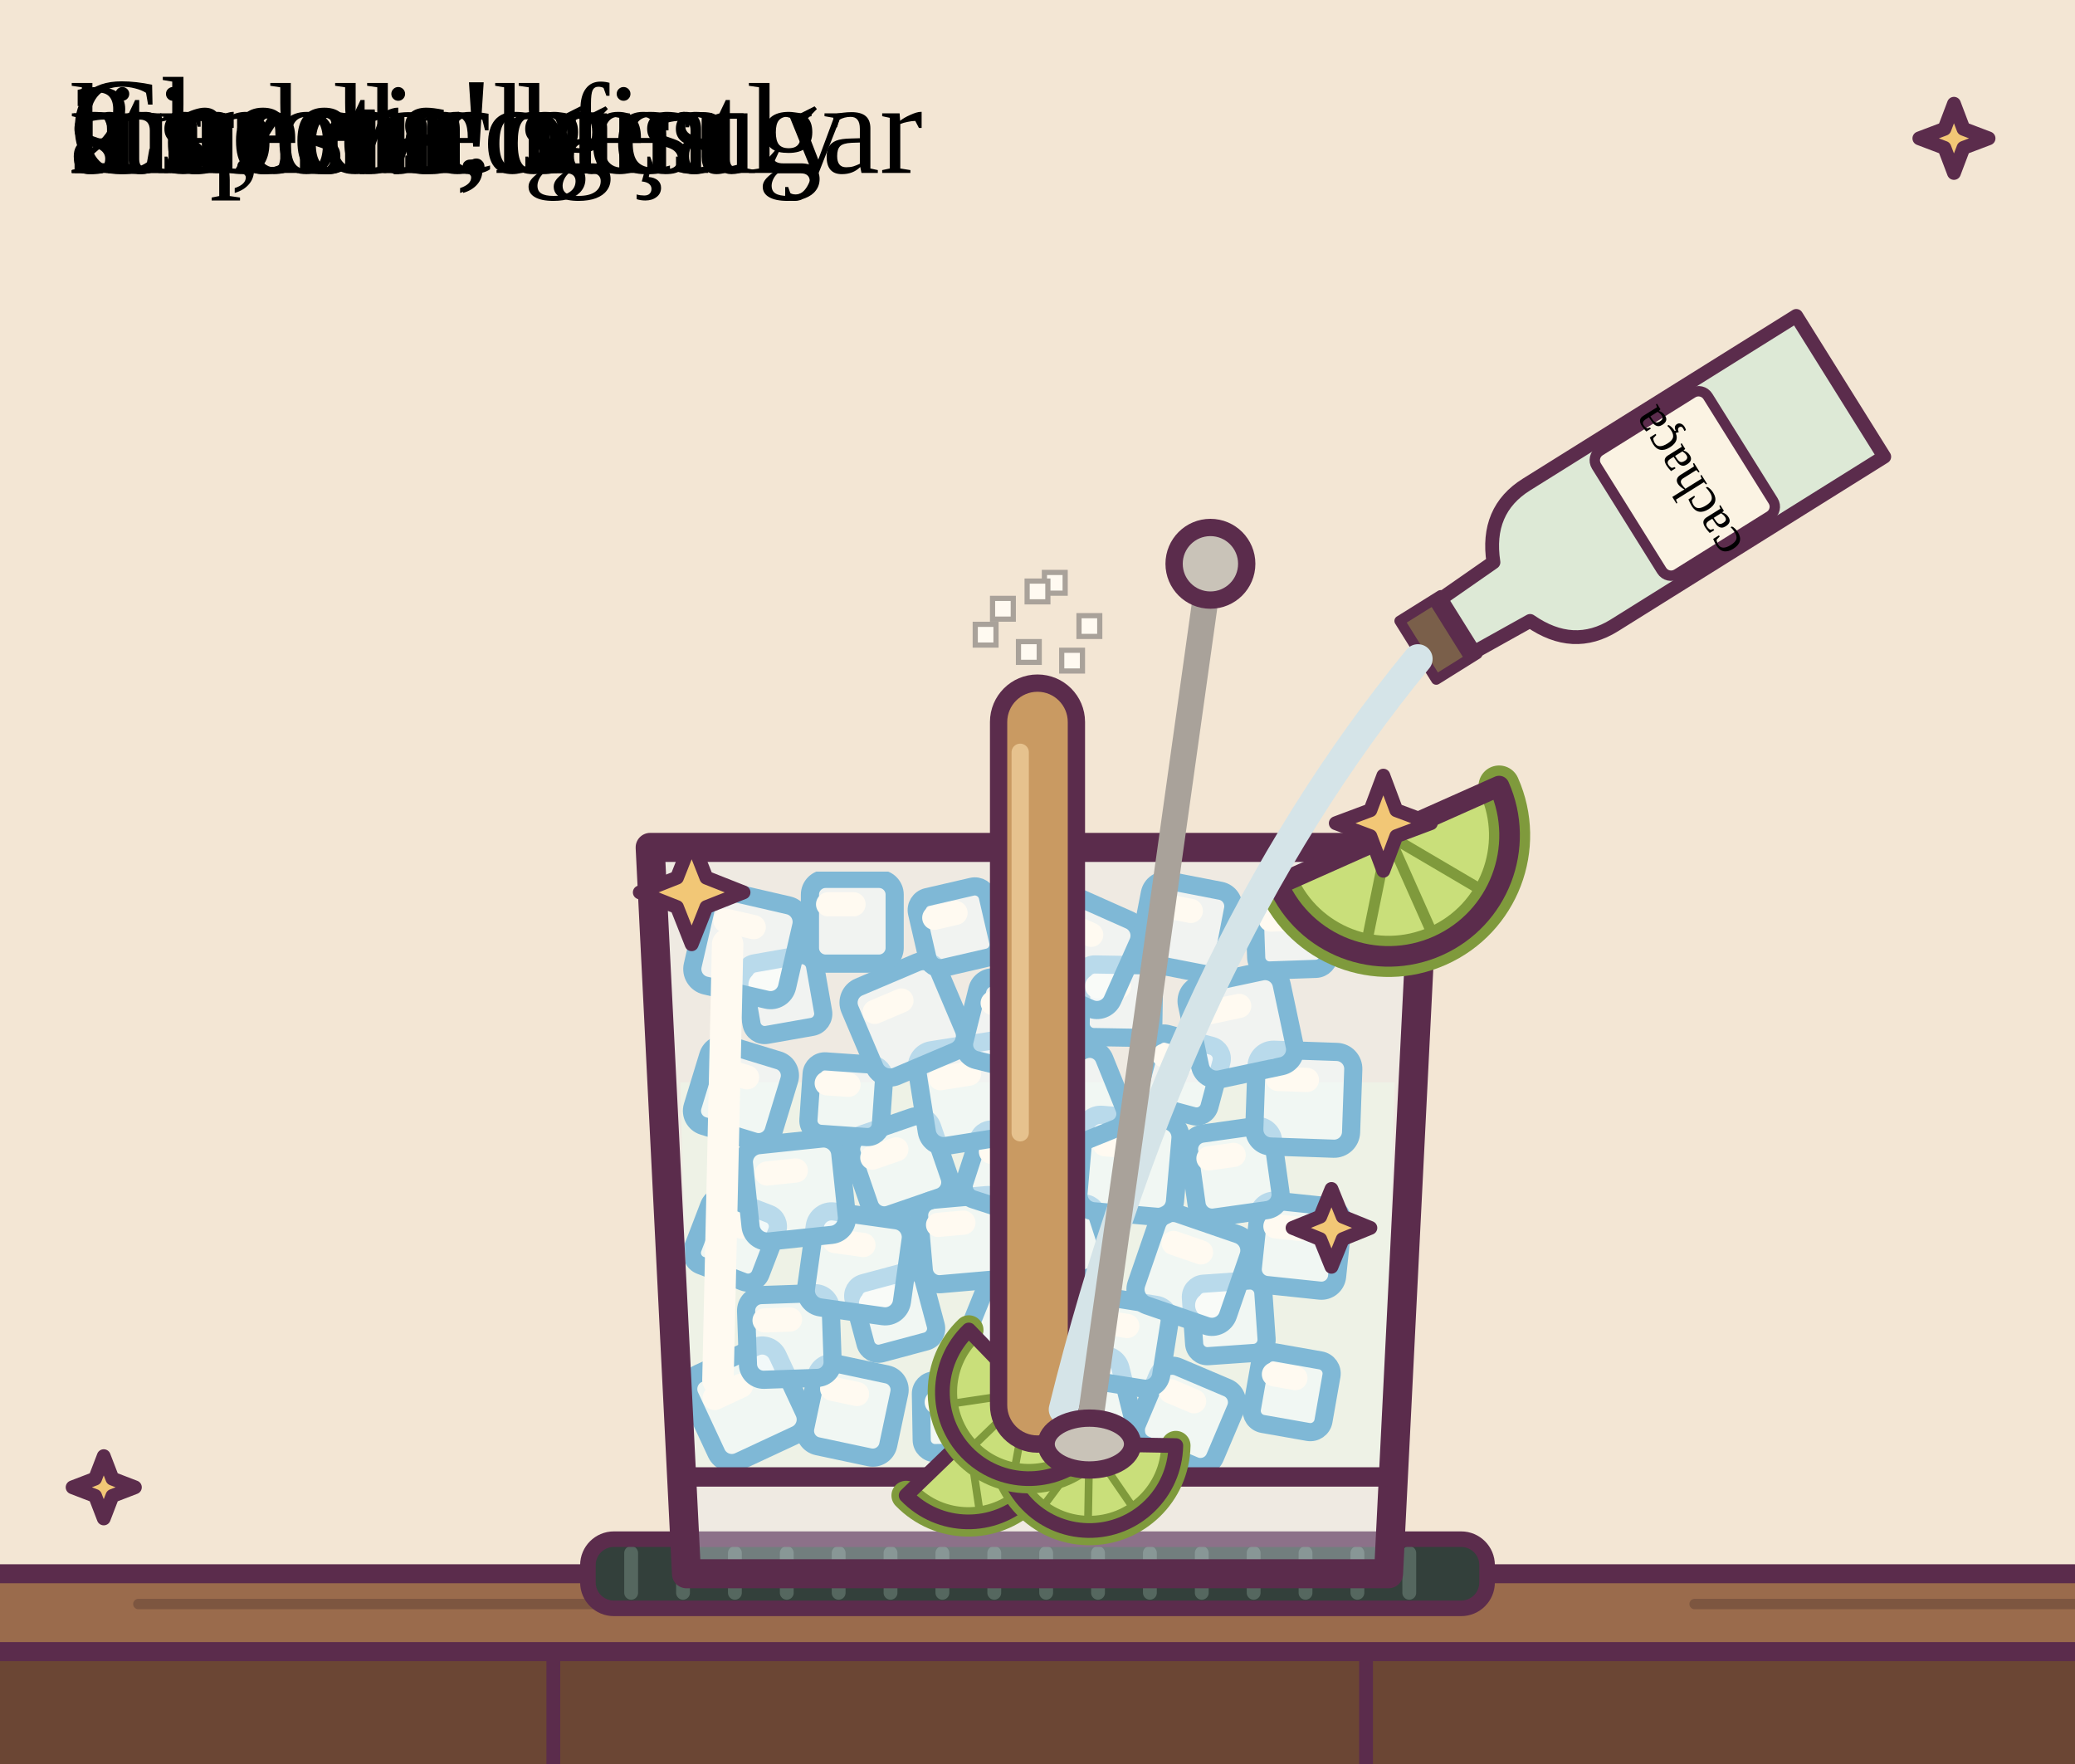
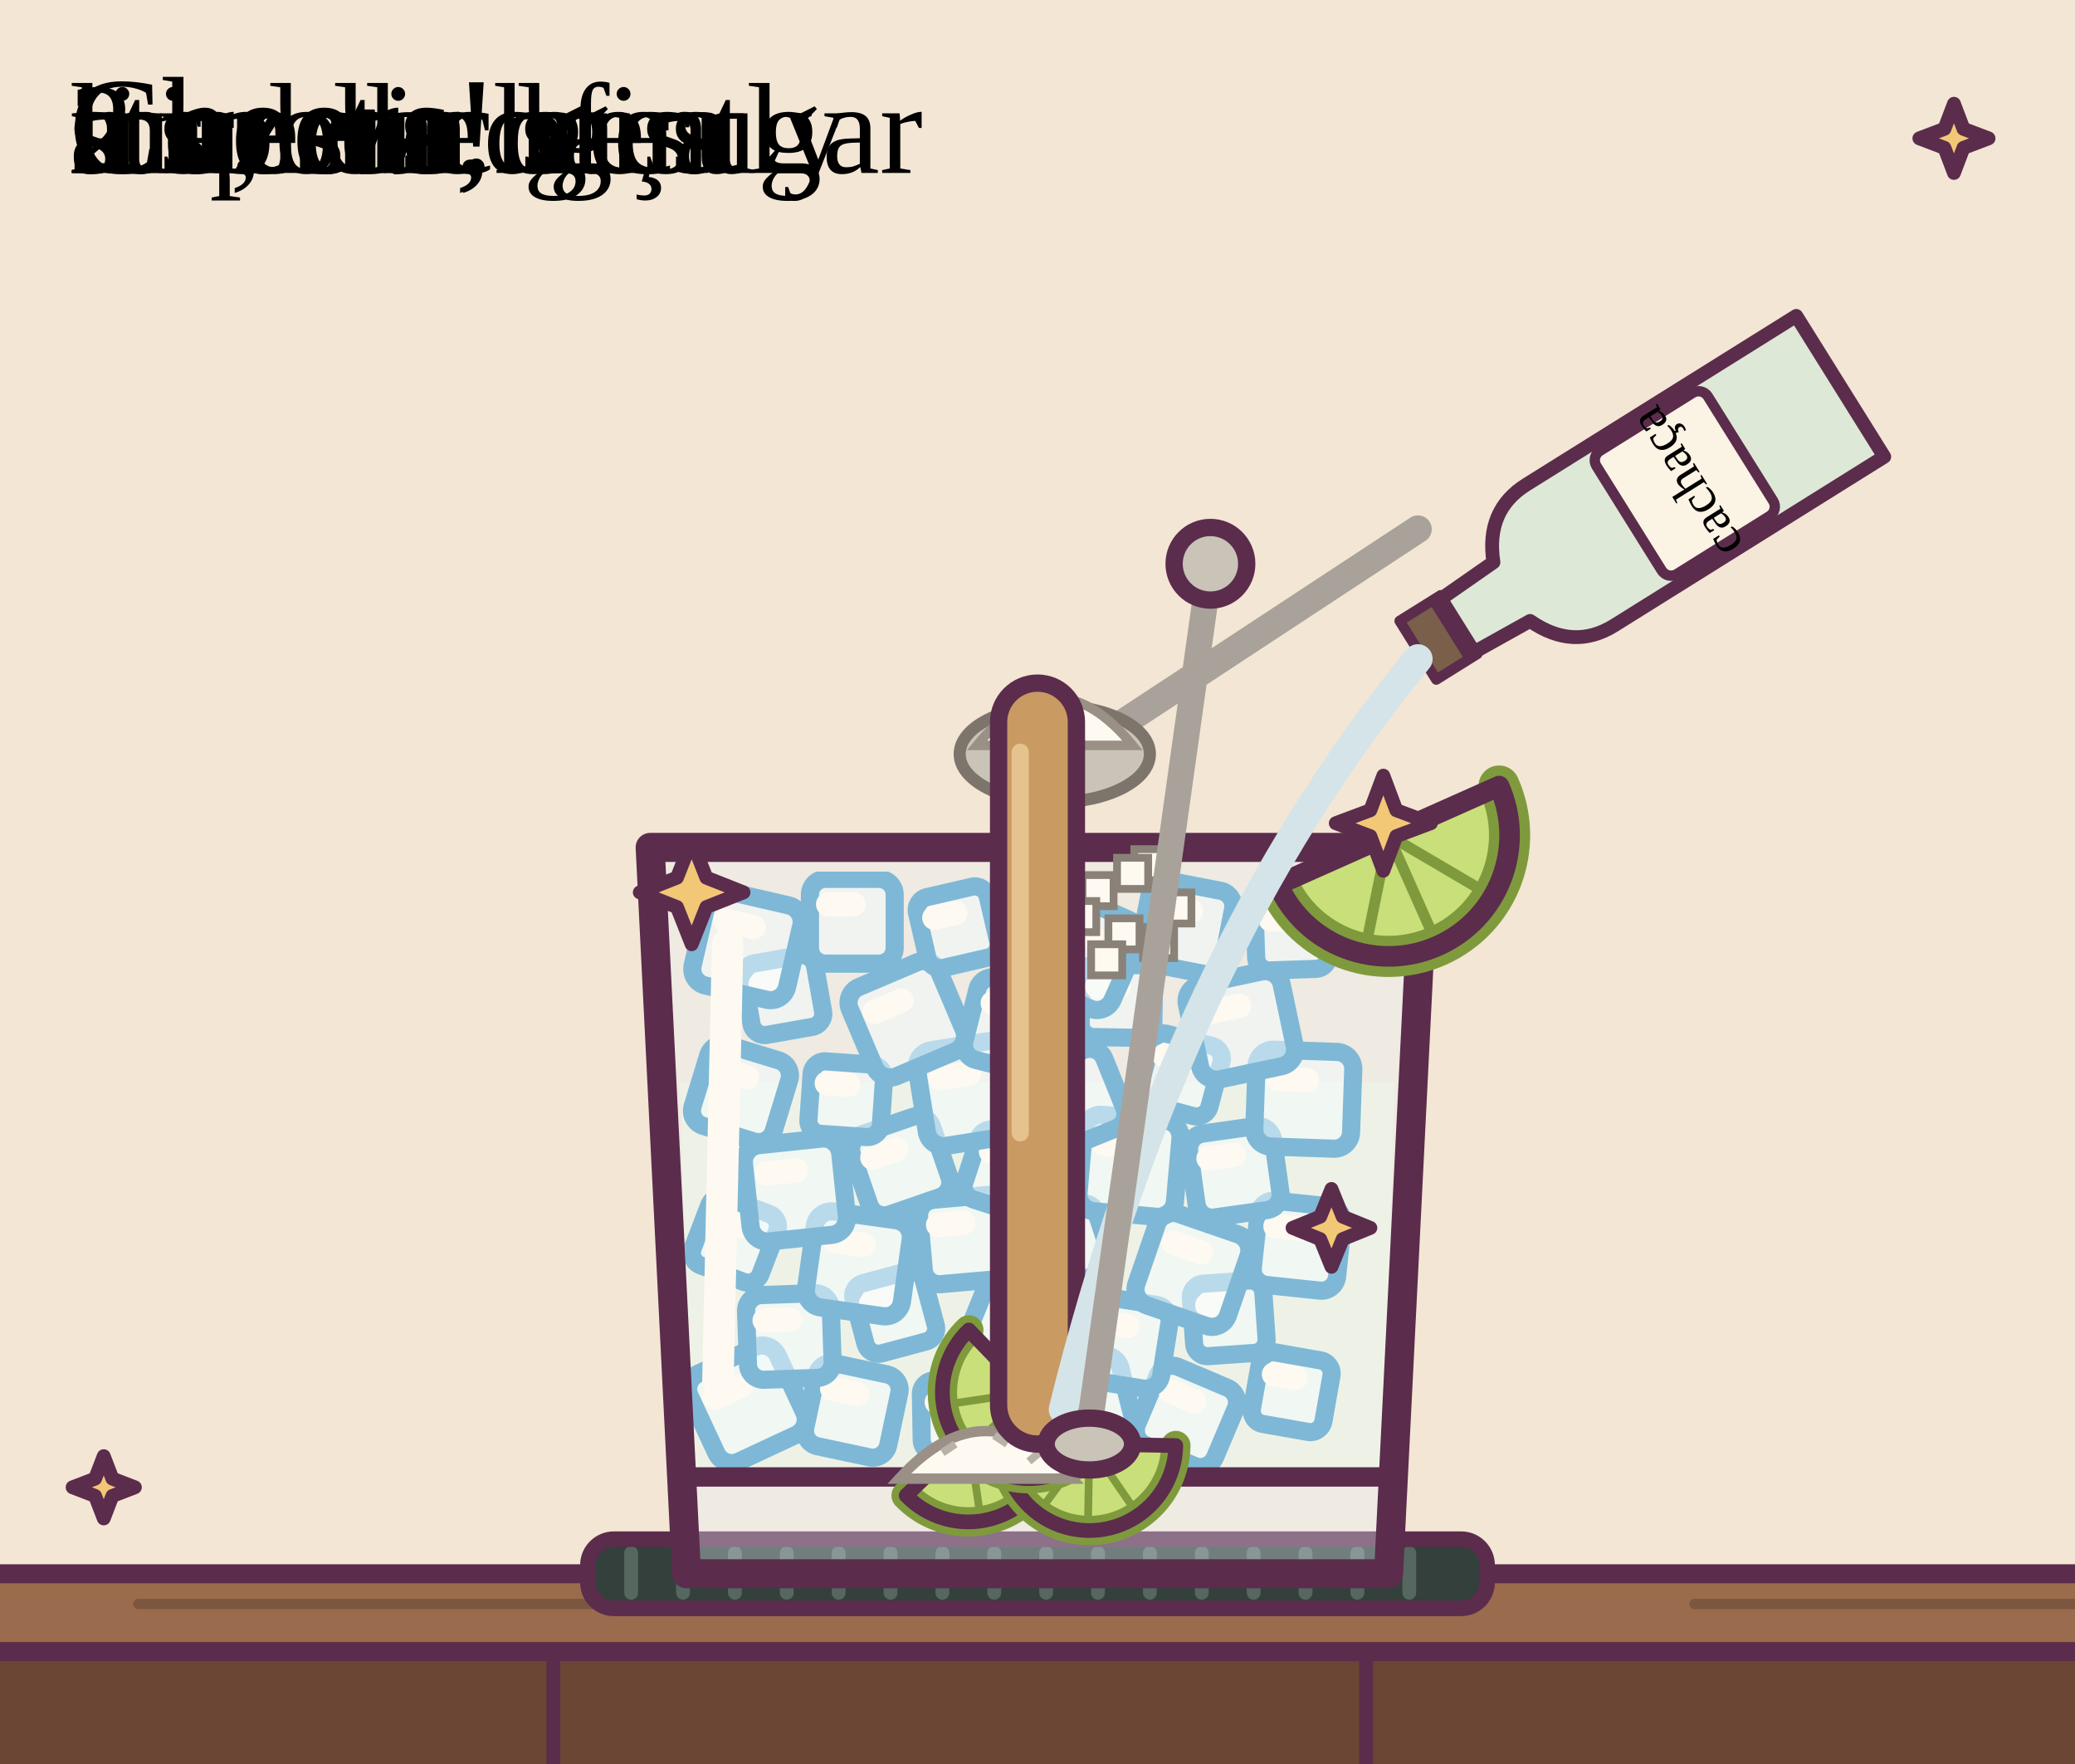
<svg viewBox="0 0 240 204" role="img" aria-label="How to make a Caipirinha, step by step: Limes and sugar. Cut half a lime into wedges, and drop them into a rocks glass with the sugar. Muddle. Press the limes firmly into the sugar, to squeeze out the juice and the oils from the peel. Don't pulverize them. Ice and cachaça. Fill the glass with crushed ice, and pour in the cachaça. Stir. Give it a good stir, bottom to top, so the sugar dissolves. Garnish. A lime wedge, if you like. Cheers!">
  <g transform="translate(-104 -14)">
    <g filter="url(#wash)">
      <rect x="0" y="0" width="400" height="236" fill="#f3e6d4" />
    </g>
    <rect x="0" y="196" width="400" height="40" fill="#6e4b39" />
    <g filter="url(#wash)">
      <rect x="0" y="196" width="400" height="9" fill="#9a6b4c" />
      <rect x="0" y="205" width="400" height="31" fill="#6b4634" />
    </g>
    <g filter="url(#crayon)" fill="none" stroke="#5b2c4c" stroke-width="2.2" stroke-linecap="round" stroke-linejoin="round">
      <path d="M0 196 H400 M0 205 H400" />
      <path d="M64 205 V236" stroke-width="1.6" />
      <path d="M168 205 V236" stroke-width="1.6" />
      <path d="M262 205 V236" stroke-width="1.6" />
      <path d="M352 205 V236" stroke-width="1.6" />
      <path d="M22 199.5 h38" stroke="#7d5640" stroke-width="1.2" />
      <path d="M120 199.5 h54" stroke="#7d5640" stroke-width="1.2" />
      <path d="M230 199.5 h30" stroke="#7d5640" stroke-width="1.2" />
      <path d="M300 199.5 h46" stroke="#7d5640" stroke-width="1.2" />
    </g>
    <rect x="172" y="192" width="104" height="8" rx="3" fill="#33403b" />
    <path d="M177 193.6 v4.6" stroke="#55675f" stroke-width="1.6" stroke-linecap="round" />
    <path d="M183 193.6 v4.6" stroke="#55675f" stroke-width="1.6" stroke-linecap="round" />
    <path d="M189 193.6 v4.6" stroke="#55675f" stroke-width="1.6" stroke-linecap="round" />
    <path d="M195 193.6 v4.6" stroke="#55675f" stroke-width="1.6" stroke-linecap="round" />
    <path d="M201 193.6 v4.6" stroke="#55675f" stroke-width="1.6" stroke-linecap="round" />
    <path d="M207 193.6 v4.6" stroke="#55675f" stroke-width="1.6" stroke-linecap="round" />
    <path d="M213 193.6 v4.6" stroke="#55675f" stroke-width="1.6" stroke-linecap="round" />
    <path d="M219 193.6 v4.6" stroke="#55675f" stroke-width="1.6" stroke-linecap="round" />
    <path d="M225 193.6 v4.6" stroke="#55675f" stroke-width="1.6" stroke-linecap="round" />
    <path d="M231 193.6 v4.6" stroke="#55675f" stroke-width="1.6" stroke-linecap="round" />
    <path d="M237 193.6 v4.6" stroke="#55675f" stroke-width="1.6" stroke-linecap="round" />
    <path d="M243 193.6 v4.6" stroke="#55675f" stroke-width="1.6" stroke-linecap="round" />
    <path d="M249 193.6 v4.6" stroke="#55675f" stroke-width="1.6" stroke-linecap="round" />
    <path d="M255 193.6 v4.6" stroke="#55675f" stroke-width="1.6" stroke-linecap="round" />
    <path d="M261 193.6 v4.6" stroke="#55675f" stroke-width="1.6" stroke-linecap="round" />
    <path d="M267 193.6 v4.6" stroke="#55675f" stroke-width="1.6" stroke-linecap="round" />
    <g filter="url(#crayon)" fill="none" stroke="#5b2c4c" stroke-width="2.6" stroke-linecap="round" stroke-linejoin="round">
      <rect x="172" y="192" width="104" height="8" rx="3" stroke-width="1.8" />
    </g>
    <g class="twinkle d2" style="transform-origin:330px 30px">
      <path d="M330 26 L331.1 28.9 L334 30 L331.1 31.1 L330 34 L328.9 31.1 L326 30 L328.9 28.9Z" fill="#f2c776" stroke="#5b2c4c" stroke-width="1.6" stroke-linejoin="round" />
    </g>
    <g class="twinkle d3" style="transform-origin:116px 186px">
      <path d="M116 182.4 L117 185 L119.6 186 L117 187 L116 189.6 L115 187 L112.4 186 L115 185Z" fill="#f2c776" stroke="#5b2c4c" stroke-width="1.6" stroke-linejoin="round" />
    </g>
    <g transform="translate(224 196) scale(1.4)">
      <g filter="url(#wash)">
        <path d="M-32 -60 L32 -60 L29 0 L-29 0Z" fill="#e7f1fb" opacity=".35" />
      </g>
      <g class="gc41">
        <clipPath id="caipirinha-gl">
          <path d="M-30 -58 L30 -58 L28.6 -8 L-28.6 -8Z" />
        </clipPath>
        <g clip-path="url(#caipirinha-gl)">
          <g filter="url(#wash)">
            <g class="band1" style="transform-origin:0px -6.5px">
              <rect x="-40" y="-40.6" width="80" height="34.1" fill="#eef2e6" />
            </g>
          </g>
          <g filter="url(#wash)" />
          <g class="gice2">
            <g>
              <g transform="rotate(-25 -24 -14)">
                <g filter="url(#wash)">
                  <rect x="-28" y="-18" width="8" height="8" rx="1.4" fill="#f4fbff" opacity=".5" />
                </g>
                <g filter="url(#crayon)" fill="none" stroke="#5b2c4c" stroke-width="2.6" stroke-linecap="round" stroke-linejoin="round">
                  <rect x="-28" y="-18" width="8" height="8" rx="1.4" stroke="#7fb8d6" stroke-width="1.5" />
                  <path d="M-26.2 -15.6 h2.4" stroke="#fffaf1" stroke-width="2" />
                </g>
              </g>
            </g>
          </g>
          <g class="gice3">
            <g>
              <g transform="rotate(12 -15.3 -13.5)">
                <g filter="url(#wash)">
                  <rect x="-18.8" y="-17" width="7" height="7" rx="1.3" fill="#f4fbff" opacity=".5" />
                </g>
                <g filter="url(#crayon)" fill="none" stroke="#5b2c4c" stroke-width="2.6" stroke-linecap="round" stroke-linejoin="round">
                  <rect x="-18.8" y="-17" width="7" height="7" rx="1.3" stroke="#7fb8d6" stroke-width="1.5" />
                  <path d="M-17.3 -14.9 h2.1" stroke="#fffaf1" stroke-width="2" />
                </g>
              </g>
            </g>
          </g>
          <g class="gice4">
            <g>
              <g transform="rotate(-1 -6.6 -13)">
                <g filter="url(#wash)">
                  <rect x="-9.6" y="-16" width="6" height="6" rx="1.1" fill="#f4fbff" opacity=".5" />
                </g>
                <g filter="url(#crayon)" fill="none" stroke="#5b2c4c" stroke-width="2.6" stroke-linecap="round" stroke-linejoin="round">
                  <rect x="-9.6" y="-16" width="6" height="6" rx="1.1" stroke="#7fb8d6" stroke-width="1.5" />
                  <path d="M-8.3 -14.2 h1.8" stroke="#fffaf1" stroke-width="2" />
                </g>
              </g>
            </g>
          </g>
          <g class="gice5">
            <g>
              <g transform="rotate(-14 3.6 -13.5)">
                <g filter="url(#wash)">
                  <rect x="-0.4" y="-17.5" width="8" height="8" rx="1.4" fill="#f4fbff" opacity=".5" />
                </g>
                <g filter="url(#crayon)" fill="none" stroke="#5b2c4c" stroke-width="2.6" stroke-linecap="round" stroke-linejoin="round">
                  <rect x="-0.4" y="-17.5" width="8" height="8" rx="1.4" stroke="#7fb8d6" stroke-width="1.5" />
                  <path d="M1.4 -15.1 h2.4" stroke="#fffaf1" stroke-width="2" />
                </g>
              </g>
            </g>
          </g>
          <g class="gice6">
            <g>
              <g transform="rotate(23 12.3 -13)">
                <g filter="url(#wash)">
                  <rect x="8.8" y="-16.5" width="7" height="7" rx="1.3" fill="#f4fbff" opacity=".5" />
                </g>
                <g filter="url(#crayon)" fill="none" stroke="#5b2c4c" stroke-width="2.6" stroke-linecap="round" stroke-linejoin="round">
                  <rect x="8.8" y="-16.5" width="7" height="7" rx="1.3" stroke="#7fb8d6" stroke-width="1.5" />
                  <path d="M10.3 -14.4 h2.1" stroke="#fffaf1" stroke-width="2" />
                </g>
              </g>
            </g>
          </g>
          <g class="gice7">
            <g>
              <g transform="rotate(10 21 -15)">
                <g filter="url(#wash)">
                  <rect x="18" y="-18" width="6" height="6" rx="1.1" fill="#f4fbff" opacity=".5" />
                </g>
                <g filter="url(#crayon)" fill="none" stroke="#5b2c4c" stroke-width="2.6" stroke-linecap="round" stroke-linejoin="round">
                  <rect x="18" y="-18" width="6" height="6" rx="1.1" stroke="#7fb8d6" stroke-width="1.5" />
                  <path d="M19.3 -16.2 h1.8" stroke="#fffaf1" stroke-width="2" />
                </g>
              </g>
            </g>
          </g>
          <g class="gice8">
            <g>
              <g transform="rotate(-2 -20.5 -19.6)">
                <g filter="url(#wash)">
                  <rect x="-24" y="-23.1" width="7" height="7" rx="1.3" fill="#f4fbff" opacity=".5" />
                </g>
                <g filter="url(#crayon)" fill="none" stroke="#5b2c4c" stroke-width="2.6" stroke-linecap="round" stroke-linejoin="round">
                  <rect x="-24" y="-23.1" width="7" height="7" rx="1.3" stroke="#7fb8d6" stroke-width="1.5" />
                  <path d="M-22.5 -21 h2.1" stroke="#fffaf1" stroke-width="2" />
                </g>
              </g>
            </g>
          </g>
          <g class="gice9">
            <g>
              <g transform="rotate(-15 -11.8 -21.6)">
                <g filter="url(#wash)">
                  <rect x="-14.8" y="-24.6" width="6" height="6" rx="1.1" fill="#f4fbff" opacity=".5" />
                </g>
                <g filter="url(#crayon)" fill="none" stroke="#5b2c4c" stroke-width="2.6" stroke-linecap="round" stroke-linejoin="round">
                  <rect x="-14.8" y="-24.6" width="6" height="6" rx="1.1" stroke="#7fb8d6" stroke-width="1.5" />
                  <path d="M-13.5 -22.8 h1.8" stroke="#fffaf1" stroke-width="2" />
                </g>
              </g>
            </g>
          </g>
          <g class="gice10">
            <g>
              <g transform="rotate(22 -1.6 -19.6)">
                <g filter="url(#wash)">
                  <rect x="-5.6" y="-23.6" width="8" height="8" rx="1.4" fill="#f4fbff" opacity=".5" />
                </g>
                <g filter="url(#crayon)" fill="none" stroke="#5b2c4c" stroke-width="2.6" stroke-linecap="round" stroke-linejoin="round">
                  <rect x="-5.6" y="-23.6" width="8" height="8" rx="1.4" stroke="#7fb8d6" stroke-width="1.5" />
                  <path d="M-3.8 -21.2 h2.4" stroke="#fffaf1" stroke-width="2" />
                </g>
              </g>
            </g>
          </g>
          <g class="gice11">
            <g>
              <g transform="rotate(9 7.1 -19.1)">
                <g filter="url(#wash)">
                  <rect x="3.6" y="-22.6" width="7" height="7" rx="1.3" fill="#f4fbff" opacity=".5" />
                </g>
                <g filter="url(#crayon)" fill="none" stroke="#5b2c4c" stroke-width="2.6" stroke-linecap="round" stroke-linejoin="round">
                  <rect x="3.6" y="-22.6" width="7" height="7" rx="1.3" stroke="#7fb8d6" stroke-width="1.5" />
                  <path d="M5.1 -20.5 h2.1" stroke="#fffaf1" stroke-width="2" />
                </g>
              </g>
            </g>
          </g>
          <g class="gice12">
            <g>
              <g transform="rotate(-4 15.8 -21.1)">
                <g filter="url(#wash)">
                  <rect x="12.8" y="-24.1" width="6" height="6" rx="1.1" fill="#f4fbff" opacity=".5" />
                </g>
                <g filter="url(#crayon)" fill="none" stroke="#5b2c4c" stroke-width="2.6" stroke-linecap="round" stroke-linejoin="round">
                  <rect x="12.8" y="-24.1" width="6" height="6" rx="1.1" stroke="#7fb8d6" stroke-width="1.5" />
                  <path d="M14.1 -22.3 h1.8" stroke="#fffaf1" stroke-width="2" />
                </g>
              </g>
            </g>
          </g>
          <g class="gice13">
            <g>
              <g transform="rotate(21 -25 -27.6)">
                <g filter="url(#wash)">
                  <rect x="-28" y="-30.6" width="6" height="6" rx="1.1" fill="#f4fbff" opacity=".5" />
                </g>
                <g filter="url(#crayon)" fill="none" stroke="#5b2c4c" stroke-width="2.6" stroke-linecap="round" stroke-linejoin="round">
                  <rect x="-28" y="-30.6" width="6" height="6" rx="1.1" stroke="#7fb8d6" stroke-width="1.5" />
                  <path d="M-26.7 -28.8 h1.8" stroke="#fffaf1" stroke-width="2" />
                </g>
              </g>
            </g>
          </g>
          <g class="gice14">
            <g>
              <g transform="rotate(8 -14.8 -25.6)">
                <g filter="url(#wash)">
                  <rect x="-18.8" y="-29.6" width="8" height="8" rx="1.4" fill="#f4fbff" opacity=".5" />
                </g>
                <g filter="url(#crayon)" fill="none" stroke="#5b2c4c" stroke-width="2.6" stroke-linecap="round" stroke-linejoin="round">
                  <rect x="-18.8" y="-29.6" width="8" height="8" rx="1.4" stroke="#7fb8d6" stroke-width="1.5" />
                  <path d="M-17 -27.2 h2.4" stroke="#fffaf1" stroke-width="2" />
                </g>
              </g>
            </g>
          </g>
          <g class="gice15">
            <g>
              <g transform="rotate(-5 -6.1 -27.6)">
                <g filter="url(#wash)">
                  <rect x="-9.6" y="-31.1" width="7" height="7" rx="1.3" fill="#f4fbff" opacity=".5" />
                </g>
                <g filter="url(#crayon)" fill="none" stroke="#5b2c4c" stroke-width="2.6" stroke-linecap="round" stroke-linejoin="round">
                  <rect x="-9.6" y="-31.1" width="7" height="7" rx="1.3" stroke="#7fb8d6" stroke-width="1.5" />
                  <path d="M-8.1 -29 h2.1" stroke="#fffaf1" stroke-width="2" />
                </g>
              </g>
            </g>
          </g>
          <g class="gice16">
            <g>
              <g transform="rotate(-18 2.6 -27.1)">
                <g filter="url(#wash)">
                  <rect x="-0.4" y="-30.1" width="6" height="6" rx="1.1" fill="#f4fbff" opacity=".5" />
                </g>
                <g filter="url(#crayon)" fill="none" stroke="#5b2c4c" stroke-width="2.6" stroke-linecap="round" stroke-linejoin="round">
                  <rect x="-0.4" y="-30.1" width="6" height="6" rx="1.1" stroke="#7fb8d6" stroke-width="1.5" />
                  <path d="M0.9 -28.3 h1.8" stroke="#fffaf1" stroke-width="2" />
                </g>
              </g>
            </g>
          </g>
          <g class="gice17">
            <g>
              <g transform="rotate(19 12.8 -25.1)">
                <g filter="url(#wash)">
                  <rect x="8.8" y="-29.1" width="8" height="8" rx="1.4" fill="#f4fbff" opacity=".5" />
                </g>
                <g filter="url(#crayon)" fill="none" stroke="#5b2c4c" stroke-width="2.6" stroke-linecap="round" stroke-linejoin="round">
                  <rect x="8.8" y="-29.1" width="8" height="8" rx="1.4" stroke="#7fb8d6" stroke-width="1.5" />
                  <path d="M10.6 -26.7 h2.4" stroke="#fffaf1" stroke-width="2" />
                </g>
              </g>
            </g>
          </g>
          <g class="gice18">
            <g>
              <g transform="rotate(6 21.5 -27.1)">
                <g filter="url(#wash)">
                  <rect x="18" y="-30.6" width="7" height="7" rx="1.3" fill="#f4fbff" opacity=".5" />
                </g>
                <g filter="url(#crayon)" fill="none" stroke="#5b2c4c" stroke-width="2.6" stroke-linecap="round" stroke-linejoin="round">
                  <rect x="18" y="-30.6" width="7" height="7" rx="1.3" stroke="#7fb8d6" stroke-width="1.5" />
                  <path d="M19.5 -28.5 h2.1" stroke="#fffaf1" stroke-width="2" />
                </g>
              </g>
            </g>
          </g>
          <g class="gice19">
            <g>
              <g transform="rotate(-6 -20 -31.7)">
                <g filter="url(#wash)">
                  <rect x="-24" y="-35.7" width="8" height="8" rx="1.4" fill="#f4fbff" opacity=".5" />
                </g>
                <g filter="url(#crayon)" fill="none" stroke="#5b2c4c" stroke-width="2.6" stroke-linecap="round" stroke-linejoin="round">
                  <rect x="-24" y="-35.7" width="8" height="8" rx="1.4" stroke="#7fb8d6" stroke-width="1.5" />
                  <path d="M-22.2 -33.3 h2.4" stroke="#fffaf1" stroke-width="2" />
                </g>
              </g>
            </g>
          </g>
          <g class="gice20">
            <g>
              <g transform="rotate(-19 -11.3 -33.7)">
                <g filter="url(#wash)">
                  <rect x="-14.8" y="-37.2" width="7" height="7" rx="1.3" fill="#f4fbff" opacity=".5" />
                </g>
                <g filter="url(#crayon)" fill="none" stroke="#5b2c4c" stroke-width="2.6" stroke-linecap="round" stroke-linejoin="round">
                  <rect x="-14.8" y="-37.2" width="7" height="7" rx="1.3" stroke="#7fb8d6" stroke-width="1.5" />
                  <path d="M-13.3 -35.1 h2.1" stroke="#fffaf1" stroke-width="2" />
                </g>
              </g>
            </g>
          </g>
          <g class="gice21">
            <g>
              <g transform="rotate(18 -2.6 -33.2)">
                <g filter="url(#wash)">
                  <rect x="-5.6" y="-36.2" width="6" height="6" rx="1.1" fill="#f4fbff" opacity=".5" />
                </g>
                <g filter="url(#crayon)" fill="none" stroke="#5b2c4c" stroke-width="2.6" stroke-linecap="round" stroke-linejoin="round">
                  <rect x="-5.6" y="-36.2" width="6" height="6" rx="1.1" stroke="#7fb8d6" stroke-width="1.5" />
                  <path d="M-4.3 -34.4 h1.8" stroke="#fffaf1" stroke-width="2" />
                </g>
              </g>
            </g>
          </g>
          <g class="gice22">
            <g>
              <g transform="rotate(5 7.6 -33.7)">
                <g filter="url(#wash)">
                  <rect x="3.6" y="-37.7" width="8" height="8" rx="1.4" fill="#f4fbff" opacity=".5" />
                </g>
                <g filter="url(#crayon)" fill="none" stroke="#5b2c4c" stroke-width="2.6" stroke-linecap="round" stroke-linejoin="round">
                  <rect x="3.6" y="-37.7" width="8" height="8" rx="1.4" stroke="#7fb8d6" stroke-width="1.5" />
                  <path d="M5.4 -35.3 h2.4" stroke="#fffaf1" stroke-width="2" />
                </g>
              </g>
            </g>
          </g>
          <g class="gice23">
            <g>
              <g transform="rotate(-8 16.3 -33.2)">
                <g filter="url(#wash)">
                  <rect x="12.8" y="-36.7" width="7" height="7" rx="1.3" fill="#f4fbff" opacity=".5" />
                </g>
                <g filter="url(#crayon)" fill="none" stroke="#5b2c4c" stroke-width="2.6" stroke-linecap="round" stroke-linejoin="round">
                  <rect x="12.8" y="-36.7" width="7" height="7" rx="1.3" stroke="#7fb8d6" stroke-width="1.5" />
                  <path d="M14.3 -34.6 h2.1" stroke="#fffaf1" stroke-width="2" />
                </g>
              </g>
            </g>
          </g>
          <g class="gice24">
            <g>
              <g transform="rotate(17 -24.5 -39.7)">
                <g filter="url(#wash)">
                  <rect x="-28" y="-43.2" width="7" height="7" rx="1.3" fill="#f4fbff" opacity=".5" />
                </g>
                <g filter="url(#crayon)" fill="none" stroke="#5b2c4c" stroke-width="2.6" stroke-linecap="round" stroke-linejoin="round">
                  <rect x="-28" y="-43.2" width="7" height="7" rx="1.3" stroke="#7fb8d6" stroke-width="1.5" />
                  <path d="M-26.5 -41.1 h2.1" stroke="#fffaf1" stroke-width="2" />
                </g>
              </g>
            </g>
          </g>
          <g class="gice25">
            <g>
              <g transform="rotate(4 -15.8 -39.2)">
                <g filter="url(#wash)">
                  <rect x="-18.8" y="-42.2" width="6" height="6" rx="1.1" fill="#f4fbff" opacity=".5" />
                </g>
                <g filter="url(#crayon)" fill="none" stroke="#5b2c4c" stroke-width="2.6" stroke-linecap="round" stroke-linejoin="round">
                  <rect x="-18.8" y="-42.2" width="6" height="6" rx="1.1" stroke="#7fb8d6" stroke-width="1.5" />
                  <path d="M-17.5 -40.4 h1.8" stroke="#fffaf1" stroke-width="2" />
                </g>
              </g>
            </g>
          </g>
          <g class="gice26">
            <g>
              <g transform="rotate(-9 -5.6 -39.7)">
                <g filter="url(#wash)">
                  <rect x="-9.6" y="-43.7" width="8" height="8" rx="1.4" fill="#f4fbff" opacity=".5" />
                </g>
                <g filter="url(#crayon)" fill="none" stroke="#5b2c4c" stroke-width="2.6" stroke-linecap="round" stroke-linejoin="round">
                  <rect x="-9.6" y="-43.7" width="8" height="8" rx="1.4" stroke="#7fb8d6" stroke-width="1.5" />
                  <path d="M-7.8 -41.3 h2.4" stroke="#fffaf1" stroke-width="2" />
                </g>
              </g>
            </g>
          </g>
          <g class="gice27">
            <g>
              <g transform="rotate(-22 3.1 -39.2)">
                <g filter="url(#wash)">
                  <rect x="-0.4" y="-42.7" width="7" height="7" rx="1.3" fill="#f4fbff" opacity=".5" />
                </g>
                <g filter="url(#crayon)" fill="none" stroke="#5b2c4c" stroke-width="2.6" stroke-linecap="round" stroke-linejoin="round">
                  <rect x="-0.4" y="-42.7" width="7" height="7" rx="1.3" stroke="#7fb8d6" stroke-width="1.5" />
                  <path d="M1.1 -40.6 h2.1" stroke="#fffaf1" stroke-width="2" />
                </g>
              </g>
            </g>
          </g>
          <g class="gice28">
            <g>
              <g transform="rotate(15 11.8 -41.2)">
                <g filter="url(#wash)">
                  <rect x="8.8" y="-44.2" width="6" height="6" rx="1.1" fill="#f4fbff" opacity=".5" />
                </g>
                <g filter="url(#crayon)" fill="none" stroke="#5b2c4c" stroke-width="2.6" stroke-linecap="round" stroke-linejoin="round">
                  <rect x="8.8" y="-44.2" width="6" height="6" rx="1.1" stroke="#7fb8d6" stroke-width="1.5" />
                  <path d="M10.1 -42.4 h1.8" stroke="#fffaf1" stroke-width="2" />
                </g>
              </g>
            </g>
          </g>
          <g class="gice29">
            <g>
              <g transform="rotate(2 22 -39.2)">
                <g filter="url(#wash)">
                  <rect x="18" y="-43.2" width="8" height="8" rx="1.4" fill="#f4fbff" opacity=".5" />
                </g>
                <g filter="url(#crayon)" fill="none" stroke="#5b2c4c" stroke-width="2.6" stroke-linecap="round" stroke-linejoin="round">
                  <rect x="18" y="-43.2" width="8" height="8" rx="1.4" stroke="#7fb8d6" stroke-width="1.5" />
                  <path d="M19.8 -40.8 h2.4" stroke="#fffaf1" stroke-width="2" />
                </g>
              </g>
            </g>
          </g>
          <g class="gice30">
            <g>
              <g transform="rotate(-10 -21 -47.8)">
                <g filter="url(#wash)">
                  <rect x="-24" y="-50.8" width="6" height="6" rx="1.1" fill="#f4fbff" opacity=".5" />
                </g>
                <g filter="url(#crayon)" fill="none" stroke="#5b2c4c" stroke-width="2.6" stroke-linecap="round" stroke-linejoin="round">
                  <rect x="-24" y="-50.8" width="6" height="6" rx="1.1" stroke="#7fb8d6" stroke-width="1.5" />
                  <path d="M-22.7 -49 h1.8" stroke="#fffaf1" stroke-width="2" />
                </g>
              </g>
            </g>
          </g>
          <g class="gice31">
            <g>
              <g transform="rotate(-23 -10.8 -45.8)">
                <g filter="url(#wash)">
                  <rect x="-14.8" y="-49.8" width="8" height="8" rx="1.4" fill="#f4fbff" opacity=".5" />
                </g>
                <g filter="url(#crayon)" fill="none" stroke="#5b2c4c" stroke-width="2.6" stroke-linecap="round" stroke-linejoin="round">
                  <rect x="-14.8" y="-49.8" width="8" height="8" rx="1.4" stroke="#7fb8d6" stroke-width="1.5" />
                  <path d="M-13 -47.4 h2.4" stroke="#fffaf1" stroke-width="2" />
                </g>
              </g>
            </g>
          </g>
          <g class="gice32">
            <g>
              <g transform="rotate(14 -2.1 -45.3)">
                <g filter="url(#wash)">
                  <rect x="-5.6" y="-48.8" width="7" height="7" rx="1.3" fill="#f4fbff" opacity=".5" />
                </g>
                <g filter="url(#crayon)" fill="none" stroke="#5b2c4c" stroke-width="2.6" stroke-linecap="round" stroke-linejoin="round">
                  <rect x="-5.6" y="-48.8" width="7" height="7" rx="1.3" stroke="#7fb8d6" stroke-width="1.5" />
                  <path d="M-4.1 -46.7 h2.1" stroke="#fffaf1" stroke-width="2" />
                </g>
              </g>
            </g>
          </g>
          <g class="gice33">
            <g>
              <g transform="rotate(1 6.6 -47.3)">
                <g filter="url(#wash)">
                  <rect x="3.6" y="-50.3" width="6" height="6" rx="1.1" fill="#f4fbff" opacity=".5" />
                </g>
                <g filter="url(#crayon)" fill="none" stroke="#5b2c4c" stroke-width="2.6" stroke-linecap="round" stroke-linejoin="round">
                  <rect x="3.6" y="-50.3" width="6" height="6" rx="1.1" stroke="#7fb8d6" stroke-width="1.5" />
                  <path d="M4.9 -48.5 h1.8" stroke="#fffaf1" stroke-width="2" />
                </g>
              </g>
            </g>
          </g>
          <g class="gice34">
            <g>
              <g transform="rotate(-12 16.8 -45.3)">
                <g filter="url(#wash)">
                  <rect x="12.8" y="-49.3" width="8" height="8" rx="1.4" fill="#f4fbff" opacity=".5" />
                </g>
                <g filter="url(#crayon)" fill="none" stroke="#5b2c4c" stroke-width="2.6" stroke-linecap="round" stroke-linejoin="round">
                  <rect x="12.8" y="-49.3" width="8" height="8" rx="1.4" stroke="#7fb8d6" stroke-width="1.5" />
                  <path d="M14.6 -46.9 h2.4" stroke="#fffaf1" stroke-width="2" />
                </g>
              </g>
            </g>
          </g>
          <g class="gice35">
            <g>
              <g transform="rotate(13 -24 -51.9)">
                <g filter="url(#wash)">
                  <rect x="-28" y="-55.9" width="8" height="8" rx="1.4" fill="#f4fbff" opacity=".5" />
                </g>
                <g filter="url(#crayon)" fill="none" stroke="#5b2c4c" stroke-width="2.6" stroke-linecap="round" stroke-linejoin="round">
                  <rect x="-28" y="-55.9" width="8" height="8" rx="1.4" stroke="#7fb8d6" stroke-width="1.5" />
                  <path d="M-26.2 -53.5 h2.4" stroke="#fffaf1" stroke-width="2" />
                </g>
              </g>
            </g>
          </g>
          <g class="gice36">
            <g>
              <g>
                <g filter="url(#wash)">
                  <rect x="-18.8" y="-57.4" width="7" height="7" rx="1.3" fill="#f4fbff" opacity=".5" />
                </g>
                <g filter="url(#crayon)" fill="none" stroke="#5b2c4c" stroke-width="2.6" stroke-linecap="round" stroke-linejoin="round">
                  <rect x="-18.8" y="-57.4" width="7" height="7" rx="1.3" stroke="#7fb8d6" stroke-width="1.5" />
                  <path d="M-17.3 -55.3 h2.1" stroke="#fffaf1" stroke-width="2" />
                </g>
              </g>
            </g>
          </g>
          <g class="gice37">
            <g>
              <g transform="rotate(-13 -6.6 -53.4)">
                <g filter="url(#wash)">
                  <rect x="-9.6" y="-56.4" width="6" height="6" rx="1.1" fill="#f4fbff" opacity=".5" />
                </g>
                <g filter="url(#crayon)" fill="none" stroke="#5b2c4c" stroke-width="2.6" stroke-linecap="round" stroke-linejoin="round">
                  <rect x="-9.6" y="-56.4" width="6" height="6" rx="1.1" stroke="#7fb8d6" stroke-width="1.5" />
                  <path d="M-8.3 -54.6 h1.8" stroke="#fffaf1" stroke-width="2" />
                </g>
              </g>
            </g>
          </g>
          <g class="gice38">
            <g>
              <g transform="rotate(24 3.6 -51.4)">
                <g filter="url(#wash)">
                  <rect x="-0.4" y="-55.4" width="8" height="8" rx="1.4" fill="#f4fbff" opacity=".5" />
                </g>
                <g filter="url(#crayon)" fill="none" stroke="#5b2c4c" stroke-width="2.6" stroke-linecap="round" stroke-linejoin="round">
                  <rect x="-0.4" y="-55.4" width="8" height="8" rx="1.4" stroke="#7fb8d6" stroke-width="1.5" />
                  <path d="M1.4 -53 h2.4" stroke="#fffaf1" stroke-width="2" />
                </g>
              </g>
            </g>
          </g>
          <g class="gice39">
            <g>
              <g transform="rotate(11 12.3 -53.4)">
                <g filter="url(#wash)">
                  <rect x="8.8" y="-56.9" width="7" height="7" rx="1.3" fill="#f4fbff" opacity=".5" />
                </g>
                <g filter="url(#crayon)" fill="none" stroke="#5b2c4c" stroke-width="2.6" stroke-linecap="round" stroke-linejoin="round">
                  <rect x="8.8" y="-56.9" width="7" height="7" rx="1.3" stroke="#7fb8d6" stroke-width="1.5" />
                  <path d="M10.3 -54.8 h2.1" stroke="#fffaf1" stroke-width="2" />
                </g>
              </g>
            </g>
          </g>
          <g class="gice40">
            <g>
              <g transform="rotate(-2 21 -52.9)">
                <g filter="url(#wash)">
                  <rect x="18" y="-55.9" width="6" height="6" rx="1.1" fill="#f4fbff" opacity=".5" />
                </g>
                <g filter="url(#crayon)" fill="none" stroke="#5b2c4c" stroke-width="2.6" stroke-linecap="round" stroke-linejoin="round">
                  <rect x="18" y="-55.9" width="6" height="6" rx="1.1" stroke="#7fb8d6" stroke-width="1.5" />
                  <path d="M19.3 -54.1 h1.8" stroke="#fffaf1" stroke-width="2" />
                </g>
              </g>
            </g>
          </g>
        </g>
      </g>
      <g filter="url(#crayon)" fill="none" stroke="#5b2c4c" stroke-width="2.6" stroke-linecap="round" stroke-linejoin="round">
        <path d="M-32 -60 L32 -60 L29 0 L-29 0Z" stroke-width="2.4" />
        <path d="M-28.6 -8 H28.6" stroke-width="1.6" />
        <path d="M-25.6 -52 L-26.4 -16" stroke="#fffaf1" stroke-width="2.6" />
      </g>
      <g class="garn42">
        <g transform="translate(29 -61)">
          <g transform="rotate(-24)">
            <g filter="url(#wash)">
              <path d="M-10 0 A10 10 0 0 0 10 0Z" fill="#c9df7a" />
            </g>
            <g filter="url(#crayon)" fill="none" stroke="#5b2c4c" stroke-width="2.6" stroke-linecap="round" stroke-linejoin="round">
              <path d="M-10 0 A10 10 0 0 0 10 0" stroke="#7f9a3c" stroke-width="3.4" />
              <path d="M-10 0 A10 10 0 0 0 10 0Z" stroke-width="1.7" />
              <path d="M0 0 L-5 7 M0 0 L0 8.6 M0 0 L5 7" stroke="#7f9a3c" stroke-width=".9" />
            </g>
          </g>
        </g>
      </g>
    </g>
    <g class="glime43">
      <g transform="translate(216 180) rotate(-20)">
        <g transform="rotate(-24)">
          <g filter="url(#wash)">
            <path d="M-10 0 A10 10 0 0 0 10 0Z" fill="#c9df7a" />
          </g>
          <g filter="url(#crayon)" fill="none" stroke="#5b2c4c" stroke-width="2.6" stroke-linecap="round" stroke-linejoin="round">
            <path d="M-10 0 A10 10 0 0 0 10 0" stroke="#7f9a3c" stroke-width="3.4" />
            <path d="M-10 0 A10 10 0 0 0 10 0Z" stroke-width="1.7" />
            <path d="M0 0 L-5 7 M0 0 L0 8.6 M0 0 L5 7" stroke="#7f9a3c" stroke-width=".9" />
          </g>
        </g>
      </g>
    </g>
    <g class="glime44">
      <g transform="translate(230 181) rotate(25)">
        <g transform="rotate(-24)">
          <g filter="url(#wash)">
            <path d="M-10 0 A10 10 0 0 0 10 0Z" fill="#c9df7a" />
          </g>
          <g filter="url(#crayon)" fill="none" stroke="#5b2c4c" stroke-width="2.6" stroke-linecap="round" stroke-linejoin="round">
            <path d="M-10 0 A10 10 0 0 0 10 0" stroke="#7f9a3c" stroke-width="3.4" />
            <path d="M-10 0 A10 10 0 0 0 10 0Z" stroke-width="1.7" />
            <path d="M0 0 L-5 7 M0 0 L0 8.6 M0 0 L5 7" stroke="#7f9a3c" stroke-width=".9" />
          </g>
        </g>
      </g>
    </g>
    <g class="glime45">
      <g transform="translate(223 175) rotate(70)">
        <g transform="rotate(-24)">
          <g filter="url(#wash)">
            <path d="M-10 0 A10 10 0 0 0 10 0Z" fill="#c9df7a" />
          </g>
          <g filter="url(#crayon)" fill="none" stroke="#5b2c4c" stroke-width="2.6" stroke-linecap="round" stroke-linejoin="round">
            <path d="M-10 0 A10 10 0 0 0 10 0" stroke="#7f9a3c" stroke-width="3.4" />
            <path d="M-10 0 A10 10 0 0 0 10 0Z" stroke-width="1.7" />
            <path d="M0 0 L-5 7 M0 0 L0 8.6 M0 0 L5 7" stroke="#7f9a3c" stroke-width=".9" />
          </g>
        </g>
      </g>
    </g>
-     <g class="salt47">
-       <rect x="218.8" y="83.2" width="2.4" height="2.4" fill="#fffaf1" stroke="#a9a29a" stroke-width=".6" />
-     </g>
-     <g class="salt48">
-       <rect x="224.8" y="80.2" width="2.4" height="2.4" fill="#fffaf1" stroke="#a9a29a" stroke-width=".6" />
-     </g>
-     <g class="salt49">
-       <rect x="228.8" y="85.2" width="2.4" height="2.4" fill="#fffaf1" stroke="#a9a29a" stroke-width=".6" />
+     <g class="tspw47">
+       <g class="tsp48" style="transform-origin:268px 75.2px">
+         <g filter="url(#crayon)" fill="none" stroke="#5b2c4c" stroke-width="2" stroke-linecap="round" stroke-linejoin="round">
+           <path d="M233 98.2 L268 75.2" stroke="#a9a29a" stroke-width="3.2" />
+         </g>
+         <ellipse cx="226" cy="101.2" rx="11" ry="5.6" fill="#c9c3b8" stroke="#7d756c" stroke-width="1.4" />
+         <g class="heap49">
+           <path d="M217 100.2 Q226 89.2 235 100.2Z" fill="#fffaf1" stroke="#9a9086" stroke-width="1.1" />
+         </g>
+       </g>
    </g>
    <g class="salt50">
-       <rect x="221.8" y="88.2" width="2.4" height="2.4" fill="#fffaf1" stroke="#a9a29a" stroke-width=".6" />
+       <rect x="229.2" y="115.2" width="3.6" height="3.6" fill="#fffaf1" stroke="#8a8279" stroke-width=".9" />
    </g>
    <g class="salt51">
-       <rect x="216.8" y="86.2" width="2.4" height="2.4" fill="#fffaf1" stroke="#a9a29a" stroke-width=".6" />
+       <rect x="235.2" y="112.2" width="3.6" height="3.6" fill="#fffaf1" stroke="#8a8279" stroke-width=".9" />
    </g>
    <g class="salt52">
-       <rect x="226.8" y="89.2" width="2.4" height="2.4" fill="#fffaf1" stroke="#a9a29a" stroke-width=".6" />
+       <rect x="238.2" y="117.2" width="3.6" height="3.6" fill="#fffaf1" stroke="#8a8279" stroke-width=".9" />
    </g>
    <g class="salt53">
-       <rect x="222.8" y="81.2" width="2.4" height="2.4" fill="#fffaf1" stroke="#a9a29a" stroke-width=".6" />
-     </g>
-     <g class="mudw56">
-       <g class="mud55">
+       <rect x="232.2" y="120.2" width="3.6" height="3.6" fill="#fffaf1" stroke="#8a8279" stroke-width=".9" />
+     </g>
+     <g class="salt54">
+       <rect x="227.2" y="118.2" width="3.6" height="3.6" fill="#fffaf1" stroke="#8a8279" stroke-width=".9" />
+     </g>
+     <g class="salt55">
+       <rect x="236.2" y="121.2" width="3.6" height="3.6" fill="#fffaf1" stroke="#8a8279" stroke-width=".9" />
+     </g>
+     <g class="salt56">
+       <rect x="233.2" y="113.2" width="3.6" height="3.6" fill="#fffaf1" stroke="#8a8279" stroke-width=".9" />
+     </g>
+     <g class="salt57">
+       <rect x="230.2" y="123.2" width="3.6" height="3.6" fill="#fffaf1" stroke="#8a8279" stroke-width=".9" />
+     </g>
+     <g class="mound58">
+       <path d="M208 185 Q218 174 228 185Z" fill="#fffaf1" stroke="#9a9086" stroke-width="1.2" />
+       <path d="M213 182 l1.5 -1 M219 180 l1.5 1 M223 183 l1.2 -1" stroke="#b9b2a8" stroke-width=".9" />
+     </g>
+     <g class="mudw61">
+       <g class="mud60">
        <g filter="url(#wash)">
          <rect x="219.5" y="93" width="9" height="88" rx="4.5" fill="#c99a62" />
        </g>
        <g filter="url(#crayon)" fill="none" stroke="#5b2c4c" stroke-width="2.6" stroke-linecap="round" stroke-linejoin="round">
          <rect x="219.5" y="93" width="9" height="88" rx="4.5" stroke-width="2" />
          <path d="M222 101 V145" stroke="#e6c28e" stroke-width="2" />
        </g>
      </g>
    </g>
-     <g class="btl59" style="transform-origin:268px 89.2px">
+     <g class="btl64" style="transform-origin:268px 89.2px">
      <g transform="translate(268 89.2) rotate(-122)">
        <g transform="translate(0 57.6) scale(0.8)">
          <g filter="url(#wash)">
            <path d="M-12 0 L-12 -46 Q-12 -53 -5 -56 L-4.5 -66 L4.5 -66 L5 -56 Q12 -53 12 -46 L12 0Z" fill="#dde9d6" />
            <rect x="-10.5" y="-36" width="21" height="19" rx="1.6" fill="#fbf3e3" />
            <path d="M-5 -72 h10 v7 h-10Z" fill="#7a5f4a" />
          </g>
          <g filter="url(#crayon)" fill="none" stroke="#5b2c4c" stroke-width="2.6" stroke-linecap="round" stroke-linejoin="round">
            <path d="M-12 0 L-12 -46 Q-12 -53 -5 -56 L-4.5 -66 L4.5 -66 L5 -56 Q12 -53 12 -46 L12 0Z" stroke-width="2" />
            <rect x="-10.5" y="-36" width="21" height="19" rx="1.6" stroke-width="1.5" />
            <path d="M-5 -72 h10 v7 h-10Z" stroke-width="1.5" />
          </g>
          <text class="letter" x="0" y="-23.8" font-size="7.6" text-anchor="middle" textLength="18" lengthAdjust="spacingAndGlyphs">cachaça</text>
        </g>
      </g>
    </g>
-     <g filter="url(#crayon)" fill="none" stroke="#5b2c4c" stroke-width="2.6" stroke-linecap="round" stroke-linejoin="round" class="pour60">
+     <g filter="url(#crayon)" fill="none" stroke="#5b2c4c" stroke-width="2.6" stroke-linecap="round" stroke-linejoin="round" class="pour65">
      <path d="M268 90.2 Q240 124.3 227 177" stroke="#d5e4e8" stroke-width="3.4" />
    </g>
-     <g class="spnw63">
-       <g class="spn62" style="transform-origin:230px 179px">
+     <g class="spnw68">
+       <g class="spn67" style="transform-origin:230px 179px">
        <g filter="url(#crayon)" fill="none" stroke="#5b2c4c" stroke-width="2" stroke-linecap="round" stroke-linejoin="round">
          <path d="M244 79.2 L230 179" stroke="#a9a29a" stroke-width="3" />
          <circle cx="244" cy="79.2" r="4.2" fill="#c9c3b8" />
          <ellipse cx="230" cy="181" rx="5" ry="3" fill="#c9c3b8" />
        </g>
      </g>
    </g>
-     <g class="cheer66">
+     <g class="cheer71">
      <g class="twinkle" style="transform-origin:184px 117.2px">
        <path d="M184 111.2 L185.7 115.5 L190 117.2 L185.7 118.9 L184 123.2 L182.3 118.9 L178 117.2 L182.3 115.5Z" fill="#f2c776" stroke="#5b2c4c" stroke-width="1.6" stroke-linejoin="round" />
      </g>
      <g class="twinkle d2" style="transform-origin:264px 109.2px">
        <path d="M264 103.7 L265.5 107.7 L269.5 109.2 L265.5 110.7 L264 114.7 L262.5 110.7 L258.5 109.2 L262.5 107.7Z" fill="#f2c776" stroke="#5b2c4c" stroke-width="1.6" stroke-linejoin="round" />
      </g>
      <g class="twinkle d3" style="transform-origin:258px 156px">
        <path d="M258 151.5 L259.3 154.7 L262.5 156 L259.3 157.3 L258 160.5 L256.7 157.3 L253.5 156 L256.7 154.7Z" fill="#f2c776" stroke="#5b2c4c" stroke-width="1.6" stroke-linejoin="round" />
      </g>
    </g>
    <text class="letter cap46" x="112" y="34" font-size="15">lime wedges</text>
-     <text class="letter cap54" x="112" y="34" font-size="15">a spoon of sugar</text>
-     <text class="letter cap57" x="112" y="34" font-size="15">muddle, gently</text>
-     <text class="letter cap58" x="112" y="34" font-size="15">ice</text>
-     <text class="letter cap61" x="112" y="34" font-size="15">2 oz cachaça</text>
-     <text class="letter cap64" x="112" y="34" font-size="15">stir, stir, stir</text>
-     <text class="letter cap65" x="112" y="34" font-size="16">Cheers!</text>
+     <text class="letter cap59" x="112" y="34" font-size="15">a spoon of sugar</text>
+     <text class="letter cap62" x="112" y="34" font-size="15">muddle, gently</text>
+     <text class="letter cap63" x="112" y="34" font-size="15">ice</text>
+     <text class="letter cap66" x="112" y="34" font-size="15">2 oz cachaça</text>
+     <text class="letter cap69" x="112" y="34" font-size="15">stir, stir, stir</text>
+     <text class="letter cap70" x="112" y="34" font-size="16">Cheers!</text>
  </g>
</svg>
